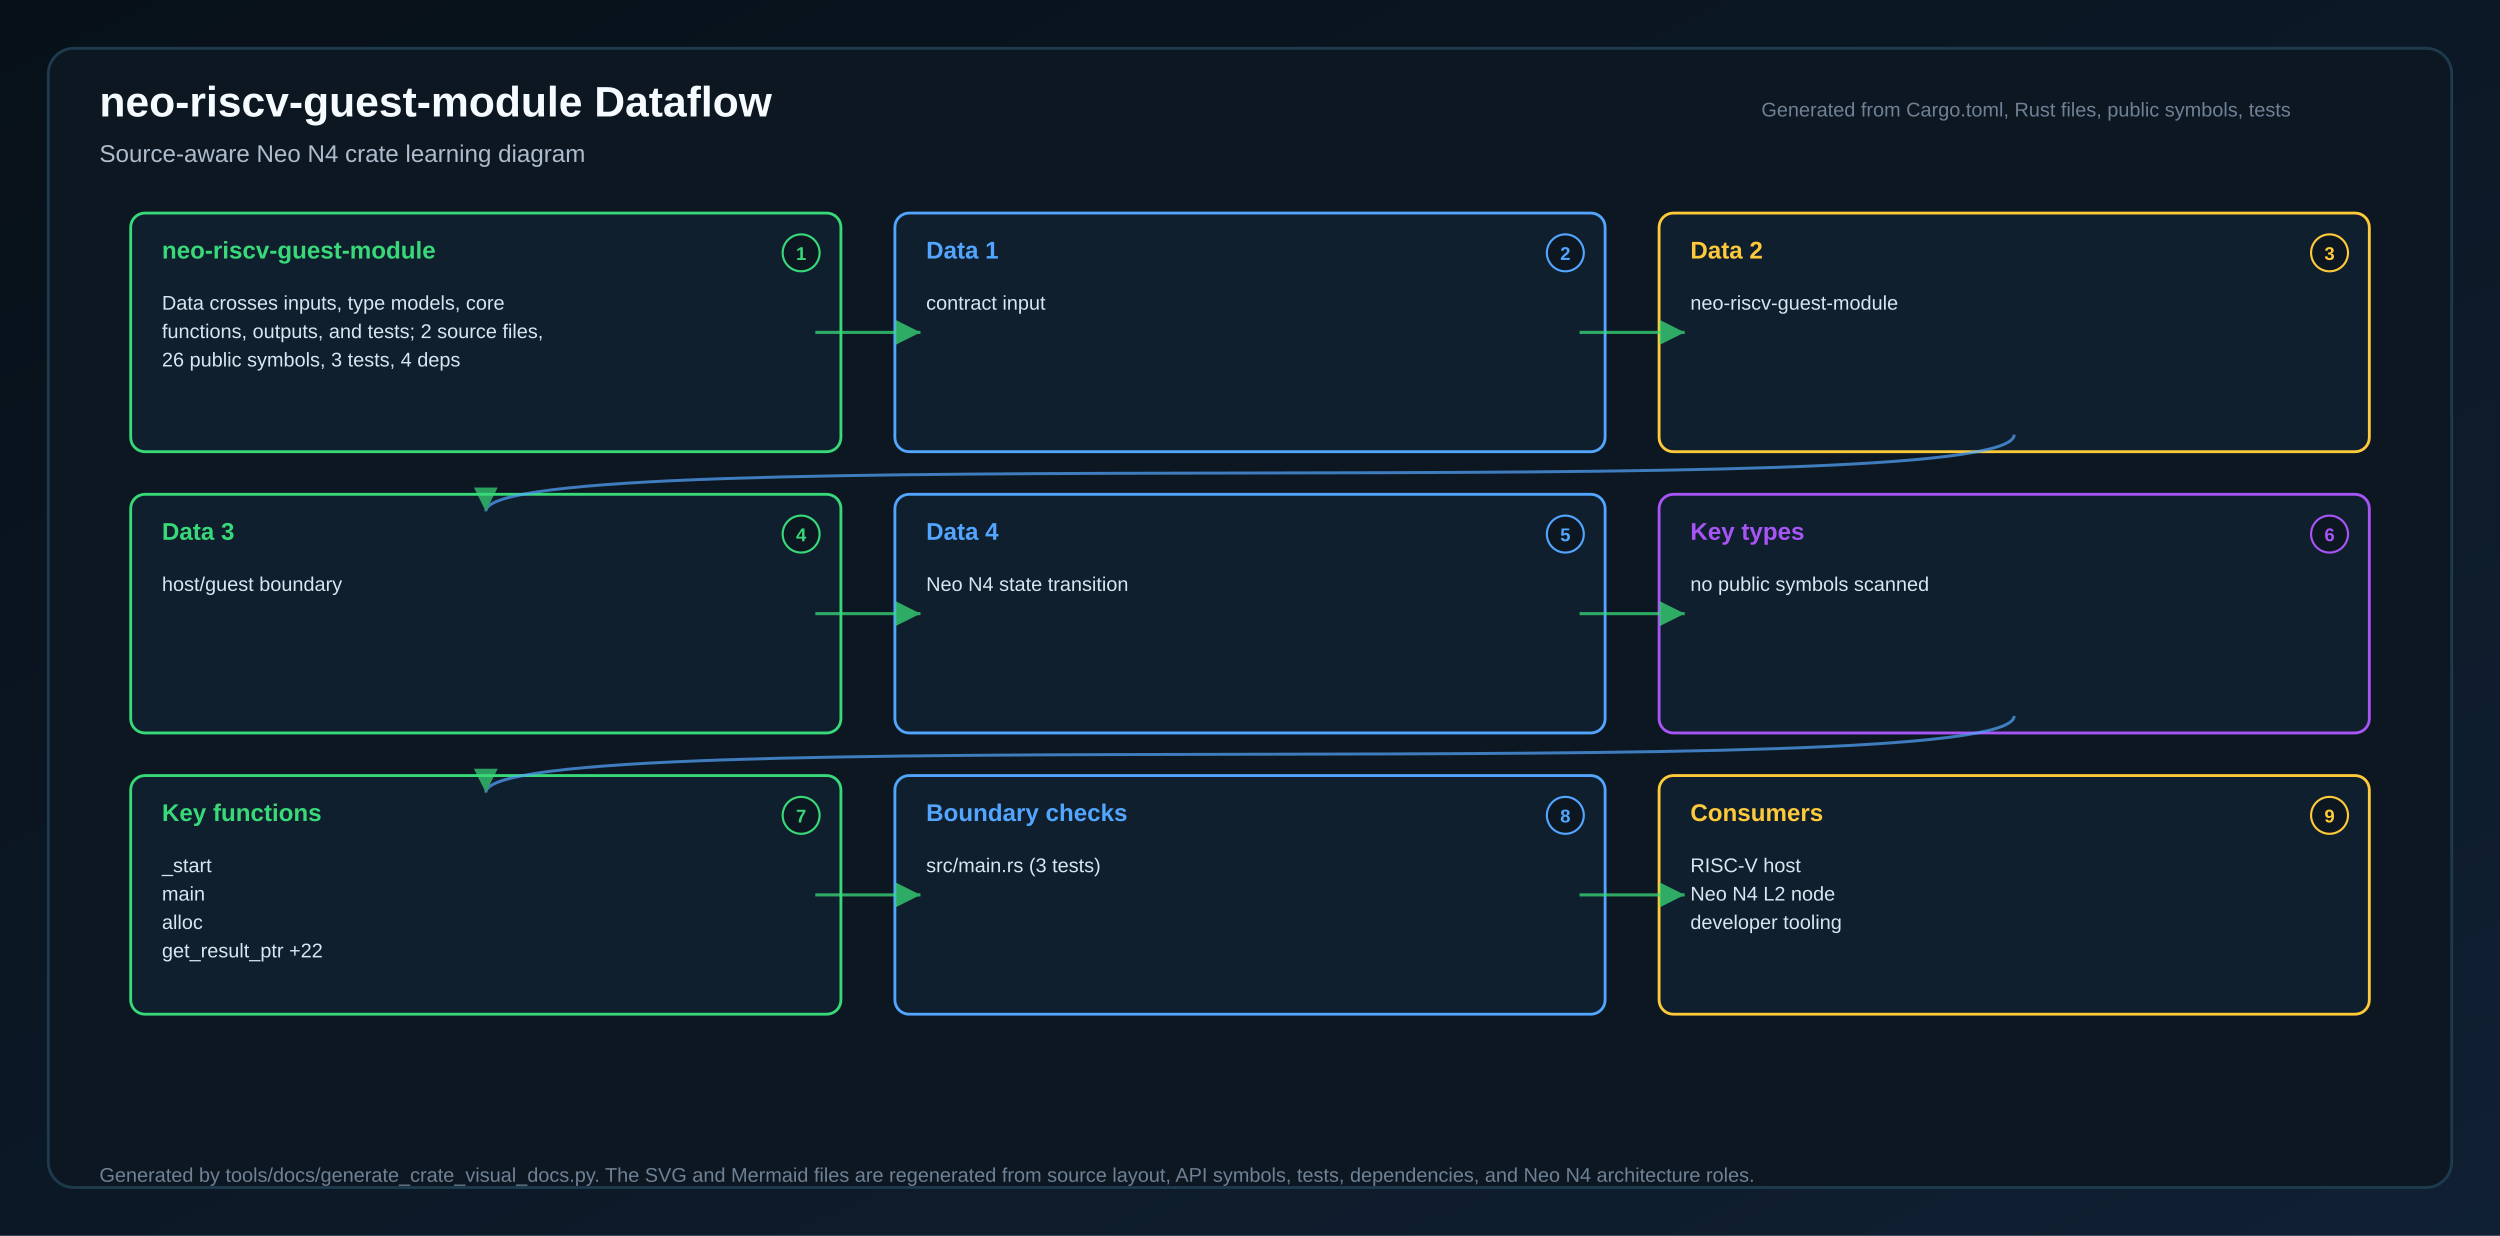
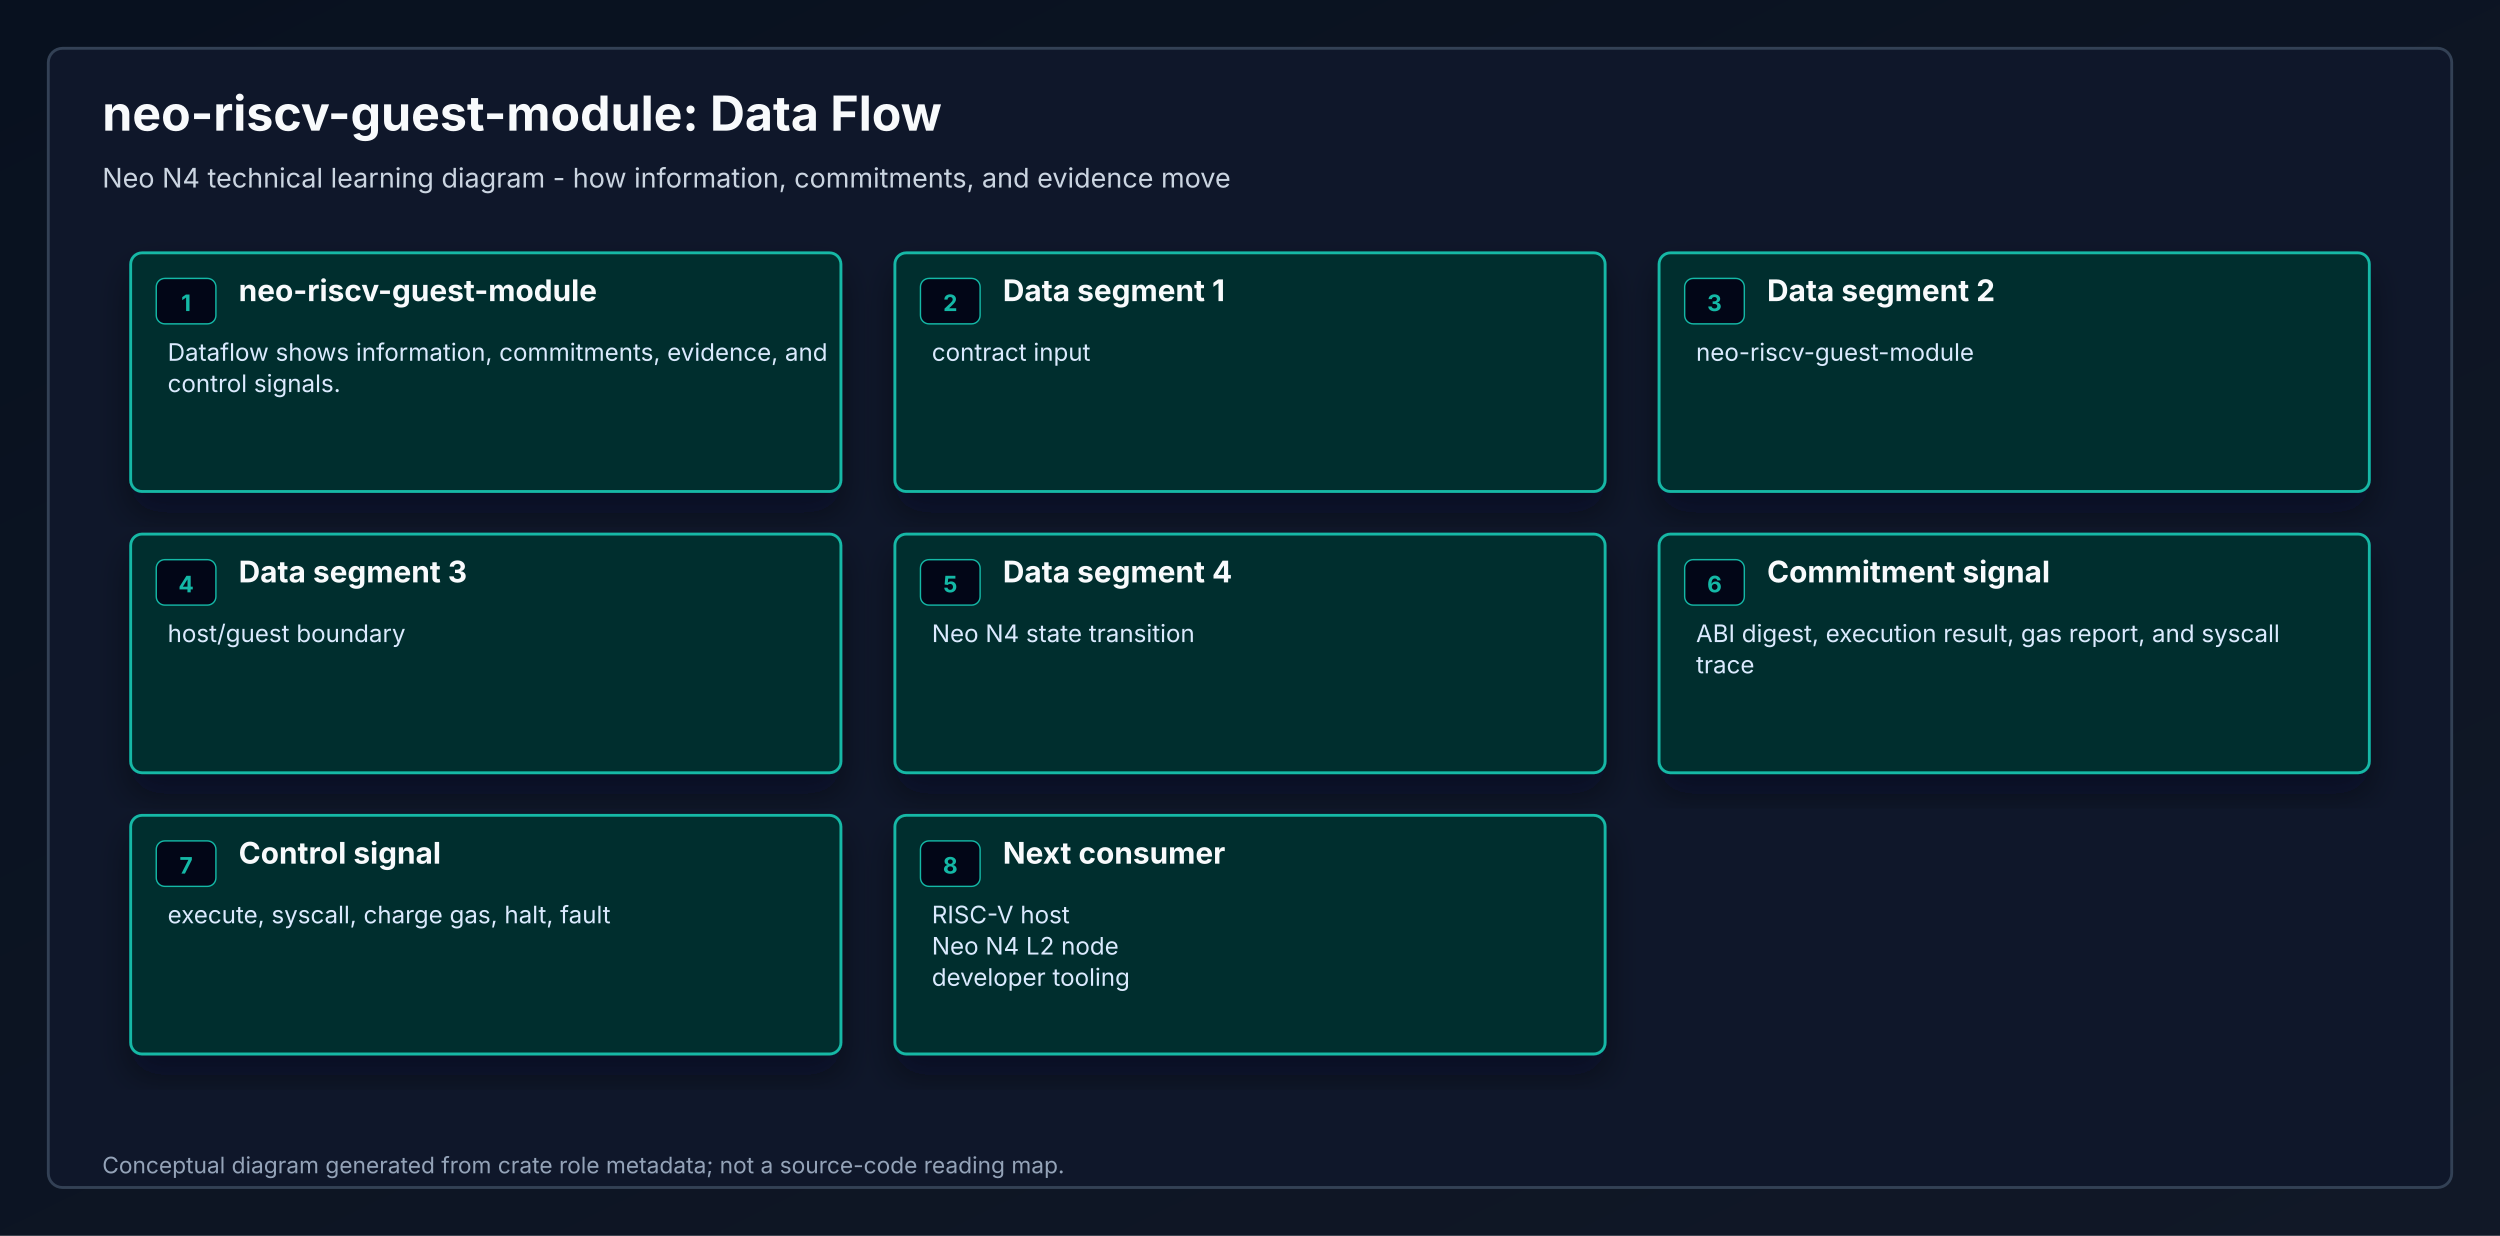
- <svg xmlns="http://www.w3.org/2000/svg" width="1760" height="870" viewBox="0 0 1760 870" role="img" aria-label="neo-riscv-guest-module Dataflow">
+ <svg xmlns="http://www.w3.org/2000/svg" width="1760" height="870" viewBox="0 0 1760 870" role="img" aria-label="neo-riscv-guest-module Data Flow">
  <defs>
-     <linearGradient id="bg" x1="0" x2="1" y1="0" y2="1">
-       <stop offset="0" stop-color="#071018" />
-       <stop offset="1" stop-color="#102033" />
+     <linearGradient id="bg" x1="0" y1="0" x2="1" y2="1">
+       <stop offset="0%" stop-color="#08111f" />
+       <stop offset="100%" stop-color="#111827" />
    </linearGradient>
-     <marker id="arrow" markerWidth="12" markerHeight="12" refX="10" refY="6" orient="auto">
-       <path d="M2,2 L10,6 L2,10 Z" fill="#38d978" />
-     </marker>
+     <filter id="shadow" x="-15%" y="-15%" width="130%" height="130%">
+       <feDropShadow dx="0" dy="14" stdDeviation="12" flood-color="#020617" flood-opacity="0.42" />
+     </filter>
  </defs>
-   <rect x="0" y="0" width="1760" height="870" fill="url(#bg)" />
-   <rect x="34" y="34" width="1692" height="802" rx="18" fill="#0c1722" stroke="#1e3a4d" stroke-width="2" />
-   <text x="70" y="82" fill="#f6fbff" font-size="30" font-family="Segoe UI, Arial, sans-serif" font-weight="700">neo-riscv-guest-module Dataflow</text>
-   <text x="70" y="114" fill="#aebdcc" font-size="17" font-family="Segoe UI, Arial, sans-serif">Source-aware Neo N4 crate learning diagram</text>
-   <text x="1240" y="82" fill="#6f8194" font-size="14" font-family="Segoe UI, Arial, sans-serif">Generated from Cargo.toml, Rust files, public symbols, tests</text>
-   <rect x="92" y="150" width="500" height="168" rx="10" fill="#101f2d" stroke="#38d978" stroke-width="2" />
-   <circle cx="564" cy="178" r="13" fill="#0c1722" stroke="#38d978" stroke-width="1.5" />
-   <text x="564" y="183" text-anchor="middle" fill="#38d978" font-size="13" font-family="Segoe UI, Arial, sans-serif" font-weight="700">1</text>
-   <text x="114" y="182" fill="#38d978" font-size="17" font-family="Segoe UI, Arial, sans-serif" font-weight="700">neo-riscv-guest-module</text>
-   <text x="114" y="218" fill="#d9e6f2" font-size="14" font-family="Segoe UI, Arial, sans-serif">Data crosses inputs, type models, core</text>
-   <text x="114" y="238" fill="#d9e6f2" font-size="14" font-family="Segoe UI, Arial, sans-serif">functions, outputs, and tests; 2 source files,</text>
-   <text x="114" y="258" fill="#d9e6f2" font-size="14" font-family="Segoe UI, Arial, sans-serif">26 public symbols, 3 tests, 4 deps</text>
-   <rect x="630" y="150" width="500" height="168" rx="10" fill="#101f2d" stroke="#52a6ff" stroke-width="2" />
-   <circle cx="1102" cy="178" r="13" fill="#0c1722" stroke="#52a6ff" stroke-width="1.5" />
-   <text x="1102" y="183" text-anchor="middle" fill="#52a6ff" font-size="13" font-family="Segoe UI, Arial, sans-serif" font-weight="700">2</text>
-   <text x="652" y="182" fill="#52a6ff" font-size="17" font-family="Segoe UI, Arial, sans-serif" font-weight="700">Data 1</text>
-   <text x="652" y="218" fill="#d9e6f2" font-size="14" font-family="Segoe UI, Arial, sans-serif">contract input</text>
-   <rect x="1168" y="150" width="500" height="168" rx="10" fill="#101f2d" stroke="#ffca3a" stroke-width="2" />
-   <circle cx="1640" cy="178" r="13" fill="#0c1722" stroke="#ffca3a" stroke-width="1.5" />
-   <text x="1640" y="183" text-anchor="middle" fill="#ffca3a" font-size="13" font-family="Segoe UI, Arial, sans-serif" font-weight="700">3</text>
-   <text x="1190" y="182" fill="#ffca3a" font-size="17" font-family="Segoe UI, Arial, sans-serif" font-weight="700">Data 2</text>
-   <text x="1190" y="218" fill="#d9e6f2" font-size="14" font-family="Segoe UI, Arial, sans-serif">neo-riscv-guest-module</text>
-   <rect x="92" y="348" width="500" height="168" rx="10" fill="#101f2d" stroke="#38d978" stroke-width="2" />
-   <circle cx="564" cy="376" r="13" fill="#0c1722" stroke="#38d978" stroke-width="1.5" />
-   <text x="564" y="381" text-anchor="middle" fill="#38d978" font-size="13" font-family="Segoe UI, Arial, sans-serif" font-weight="700">4</text>
-   <text x="114" y="380" fill="#38d978" font-size="17" font-family="Segoe UI, Arial, sans-serif" font-weight="700">Data 3</text>
-   <text x="114" y="416" fill="#d9e6f2" font-size="14" font-family="Segoe UI, Arial, sans-serif">host/guest boundary</text>
-   <rect x="630" y="348" width="500" height="168" rx="10" fill="#101f2d" stroke="#52a6ff" stroke-width="2" />
-   <circle cx="1102" cy="376" r="13" fill="#0c1722" stroke="#52a6ff" stroke-width="1.5" />
-   <text x="1102" y="381" text-anchor="middle" fill="#52a6ff" font-size="13" font-family="Segoe UI, Arial, sans-serif" font-weight="700">5</text>
-   <text x="652" y="380" fill="#52a6ff" font-size="17" font-family="Segoe UI, Arial, sans-serif" font-weight="700">Data 4</text>
-   <text x="652" y="416" fill="#d9e6f2" font-size="14" font-family="Segoe UI, Arial, sans-serif">Neo N4 state transition</text>
-   <rect x="1168" y="348" width="500" height="168" rx="10" fill="#101f2d" stroke="#a855f7" stroke-width="2" />
-   <circle cx="1640" cy="376" r="13" fill="#0c1722" stroke="#a855f7" stroke-width="1.5" />
-   <text x="1640" y="381" text-anchor="middle" fill="#a855f7" font-size="13" font-family="Segoe UI, Arial, sans-serif" font-weight="700">6</text>
-   <text x="1190" y="380" fill="#a855f7" font-size="17" font-family="Segoe UI, Arial, sans-serif" font-weight="700">Key types</text>
-   <text x="1190" y="416" fill="#d9e6f2" font-size="14" font-family="Segoe UI, Arial, sans-serif">no public symbols scanned</text>
-   <rect x="92" y="546" width="500" height="168" rx="10" fill="#101f2d" stroke="#38d978" stroke-width="2" />
-   <circle cx="564" cy="574" r="13" fill="#0c1722" stroke="#38d978" stroke-width="1.5" />
-   <text x="564" y="579" text-anchor="middle" fill="#38d978" font-size="13" font-family="Segoe UI, Arial, sans-serif" font-weight="700">7</text>
-   <text x="114" y="578" fill="#38d978" font-size="17" font-family="Segoe UI, Arial, sans-serif" font-weight="700">Key functions</text>
-   <text x="114" y="614" fill="#d9e6f2" font-size="14" font-family="Segoe UI, Arial, sans-serif">_start</text>
-   <text x="114" y="634" fill="#d9e6f2" font-size="14" font-family="Segoe UI, Arial, sans-serif">main</text>
-   <text x="114" y="654" fill="#d9e6f2" font-size="14" font-family="Segoe UI, Arial, sans-serif">alloc</text>
-   <text x="114" y="674" fill="#d9e6f2" font-size="14" font-family="Segoe UI, Arial, sans-serif">get_result_ptr +22</text>
-   <rect x="630" y="546" width="500" height="168" rx="10" fill="#101f2d" stroke="#52a6ff" stroke-width="2" />
-   <circle cx="1102" cy="574" r="13" fill="#0c1722" stroke="#52a6ff" stroke-width="1.5" />
-   <text x="1102" y="579" text-anchor="middle" fill="#52a6ff" font-size="13" font-family="Segoe UI, Arial, sans-serif" font-weight="700">8</text>
-   <text x="652" y="578" fill="#52a6ff" font-size="17" font-family="Segoe UI, Arial, sans-serif" font-weight="700">Boundary checks</text>
-   <text x="652" y="614" fill="#d9e6f2" font-size="14" font-family="Segoe UI, Arial, sans-serif">src/main.rs (3 tests)</text>
-   <rect x="1168" y="546" width="500" height="168" rx="10" fill="#101f2d" stroke="#ffca3a" stroke-width="2" />
-   <circle cx="1640" cy="574" r="13" fill="#0c1722" stroke="#ffca3a" stroke-width="1.5" />
-   <text x="1640" y="579" text-anchor="middle" fill="#ffca3a" font-size="13" font-family="Segoe UI, Arial, sans-serif" font-weight="700">9</text>
-   <text x="1190" y="578" fill="#ffca3a" font-size="17" font-family="Segoe UI, Arial, sans-serif" font-weight="700">Consumers</text>
-   <text x="1190" y="614" fill="#d9e6f2" font-size="14" font-family="Segoe UI, Arial, sans-serif">RISC-V host</text>
-   <text x="1190" y="634" fill="#d9e6f2" font-size="14" font-family="Segoe UI, Arial, sans-serif">Neo N4 L2 node</text>
-   <text x="1190" y="654" fill="#d9e6f2" font-size="14" font-family="Segoe UI, Arial, sans-serif">developer tooling</text>
-   <line x1="574" y1="234" x2="648" y2="234" stroke="#38d978" stroke-width="2.2" marker-end="url(#arrow)" opacity="0.75" />
-   <line x1="1112" y1="234" x2="1186" y2="234" stroke="#38d978" stroke-width="2.2" marker-end="url(#arrow)" opacity="0.75" />
-   <line x1="574" y1="432" x2="648" y2="432" stroke="#38d978" stroke-width="2.2" marker-end="url(#arrow)" opacity="0.75" />
-   <line x1="1112" y1="432" x2="1186" y2="432" stroke="#38d978" stroke-width="2.2" marker-end="url(#arrow)" opacity="0.75" />
-   <line x1="574" y1="630" x2="648" y2="630" stroke="#38d978" stroke-width="2.2" marker-end="url(#arrow)" opacity="0.75" />
-   <line x1="1112" y1="630" x2="1186" y2="630" stroke="#38d978" stroke-width="2.2" marker-end="url(#arrow)" opacity="0.75" />
-   <path d="M1418 306 C1418 358, 342 308, 342 360" stroke="#52a6ff" stroke-width="2.1" fill="none" marker-end="url(#arrow)" opacity="0.7" />
-   <path d="M1418 504 C1418 556, 342 506, 342 558" stroke="#52a6ff" stroke-width="2.1" fill="none" marker-end="url(#arrow)" opacity="0.7" />
-   <text x="70" y="832" fill="#6f8194" font-size="14" font-family="Segoe UI, Arial, sans-serif">Generated by tools/docs/generate_crate_visual_docs.py. The SVG and Mermaid files are regenerated from source layout, API symbols, tests, dependencies, and Neo N4 architecture roles.</text>
+   <rect width="1760" height="100%" fill="url(#bg)" />
+   <rect x="34" y="34" width="1692" height="802" rx="10" fill="#0f172a" stroke="#334155" stroke-width="2" />
+   <text x="72" y="92" fill="#f8fafc" font-family="Inter,Segoe UI,Arial,sans-serif" font-size="34" font-weight="700">neo-riscv-guest-module: Data Flow</text>
+   <text x="72" y="132" fill="#cbd5e1" font-family="Inter,Segoe UI,Arial,sans-serif" font-size="19">Neo N4 technical learning diagram - how information, commitments, and evidence move</text>
+   <rect x="92" y="178" width="500" height="168" rx="8" fill="#042f2e" stroke="#14b8a6" stroke-width="2" filter="url(#shadow)" />
+   <rect x="110" y="196" width="42" height="32" rx="6" fill="#020617" stroke="#14b8a6" stroke-width="1" />
+   <text x="131" y="219" text-anchor="middle" fill="#14b8a6" font-family="Inter,Segoe UI,Arial,sans-serif" font-size="16" font-weight="700">1</text>
+   <text x="168" y="212" fill="#f8fafc" font-family="Inter,Segoe UI,Arial,sans-serif" font-size="21" font-weight="700">neo-riscv-guest-module</text>
+   <text x="118" y="254" fill="#dbeafe" font-family="Inter,Segoe UI,Arial,sans-serif" font-size="17">Dataflow shows information, commitments, evidence, and</text>
+   <text x="118" y="276" fill="#dbeafe" font-family="Inter,Segoe UI,Arial,sans-serif" font-size="17">control signals.</text>
+   <rect x="630" y="178" width="500" height="168" rx="8" fill="#042f2e" stroke="#14b8a6" stroke-width="2" filter="url(#shadow)" />
+   <rect x="648" y="196" width="42" height="32" rx="6" fill="#020617" stroke="#14b8a6" stroke-width="1" />
+   <text x="669" y="219" text-anchor="middle" fill="#14b8a6" font-family="Inter,Segoe UI,Arial,sans-serif" font-size="16" font-weight="700">2</text>
+   <text x="706" y="212" fill="#f8fafc" font-family="Inter,Segoe UI,Arial,sans-serif" font-size="21" font-weight="700">Data segment 1</text>
+   <text x="656" y="254" fill="#dbeafe" font-family="Inter,Segoe UI,Arial,sans-serif" font-size="17">contract input</text>
+   <rect x="1168" y="178" width="500" height="168" rx="8" fill="#042f2e" stroke="#14b8a6" stroke-width="2" filter="url(#shadow)" />
+   <rect x="1186" y="196" width="42" height="32" rx="6" fill="#020617" stroke="#14b8a6" stroke-width="1" />
+   <text x="1207" y="219" text-anchor="middle" fill="#14b8a6" font-family="Inter,Segoe UI,Arial,sans-serif" font-size="16" font-weight="700">3</text>
+   <text x="1244" y="212" fill="#f8fafc" font-family="Inter,Segoe UI,Arial,sans-serif" font-size="21" font-weight="700">Data segment 2</text>
+   <text x="1194" y="254" fill="#dbeafe" font-family="Inter,Segoe UI,Arial,sans-serif" font-size="17">neo-riscv-guest-module</text>
+   <rect x="92" y="376" width="500" height="168" rx="8" fill="#042f2e" stroke="#14b8a6" stroke-width="2" filter="url(#shadow)" />
+   <rect x="110" y="394" width="42" height="32" rx="6" fill="#020617" stroke="#14b8a6" stroke-width="1" />
+   <text x="131" y="417" text-anchor="middle" fill="#14b8a6" font-family="Inter,Segoe UI,Arial,sans-serif" font-size="16" font-weight="700">4</text>
+   <text x="168" y="410" fill="#f8fafc" font-family="Inter,Segoe UI,Arial,sans-serif" font-size="21" font-weight="700">Data segment 3</text>
+   <text x="118" y="452" fill="#dbeafe" font-family="Inter,Segoe UI,Arial,sans-serif" font-size="17">host/guest boundary</text>
+   <rect x="630" y="376" width="500" height="168" rx="8" fill="#042f2e" stroke="#14b8a6" stroke-width="2" filter="url(#shadow)" />
+   <rect x="648" y="394" width="42" height="32" rx="6" fill="#020617" stroke="#14b8a6" stroke-width="1" />
+   <text x="669" y="417" text-anchor="middle" fill="#14b8a6" font-family="Inter,Segoe UI,Arial,sans-serif" font-size="16" font-weight="700">5</text>
+   <text x="706" y="410" fill="#f8fafc" font-family="Inter,Segoe UI,Arial,sans-serif" font-size="21" font-weight="700">Data segment 4</text>
+   <text x="656" y="452" fill="#dbeafe" font-family="Inter,Segoe UI,Arial,sans-serif" font-size="17">Neo N4 state transition</text>
+   <rect x="1168" y="376" width="500" height="168" rx="8" fill="#042f2e" stroke="#14b8a6" stroke-width="2" filter="url(#shadow)" />
+   <rect x="1186" y="394" width="42" height="32" rx="6" fill="#020617" stroke="#14b8a6" stroke-width="1" />
+   <text x="1207" y="417" text-anchor="middle" fill="#14b8a6" font-family="Inter,Segoe UI,Arial,sans-serif" font-size="16" font-weight="700">6</text>
+   <text x="1244" y="410" fill="#f8fafc" font-family="Inter,Segoe UI,Arial,sans-serif" font-size="21" font-weight="700">Commitment signal</text>
+   <text x="1194" y="452" fill="#dbeafe" font-family="Inter,Segoe UI,Arial,sans-serif" font-size="17">ABI digest, execution result, gas report, and syscall</text>
+   <text x="1194" y="474" fill="#dbeafe" font-family="Inter,Segoe UI,Arial,sans-serif" font-size="17">trace</text>
+   <rect x="92" y="574" width="500" height="168" rx="8" fill="#042f2e" stroke="#14b8a6" stroke-width="2" filter="url(#shadow)" />
+   <rect x="110" y="592" width="42" height="32" rx="6" fill="#020617" stroke="#14b8a6" stroke-width="1" />
+   <text x="131" y="615" text-anchor="middle" fill="#14b8a6" font-family="Inter,Segoe UI,Arial,sans-serif" font-size="16" font-weight="700">7</text>
+   <text x="168" y="608" fill="#f8fafc" font-family="Inter,Segoe UI,Arial,sans-serif" font-size="21" font-weight="700">Control signal</text>
+   <text x="118" y="650" fill="#dbeafe" font-family="Inter,Segoe UI,Arial,sans-serif" font-size="17">execute, syscall, charge gas, halt, fault</text>
+   <rect x="630" y="574" width="500" height="168" rx="8" fill="#042f2e" stroke="#14b8a6" stroke-width="2" filter="url(#shadow)" />
+   <rect x="648" y="592" width="42" height="32" rx="6" fill="#020617" stroke="#14b8a6" stroke-width="1" />
+   <text x="669" y="615" text-anchor="middle" fill="#14b8a6" font-family="Inter,Segoe UI,Arial,sans-serif" font-size="16" font-weight="700">8</text>
+   <text x="706" y="608" fill="#f8fafc" font-family="Inter,Segoe UI,Arial,sans-serif" font-size="21" font-weight="700">Next consumer</text>
+   <text x="656" y="650" fill="#dbeafe" font-family="Inter,Segoe UI,Arial,sans-serif" font-size="17">RISC-V host</text>
+   <text x="656" y="672" fill="#dbeafe" font-family="Inter,Segoe UI,Arial,sans-serif" font-size="17">Neo N4 L2 node</text>
+   <text x="656" y="694" fill="#dbeafe" font-family="Inter,Segoe UI,Arial,sans-serif" font-size="17">developer tooling</text>
+   <text x="72" y="826" fill="#94a3b8" font-family="Inter,Segoe UI,Arial,sans-serif" font-size="16">Conceptual diagram generated from crate role metadata; not a source-code reading map.</text>
</svg>
